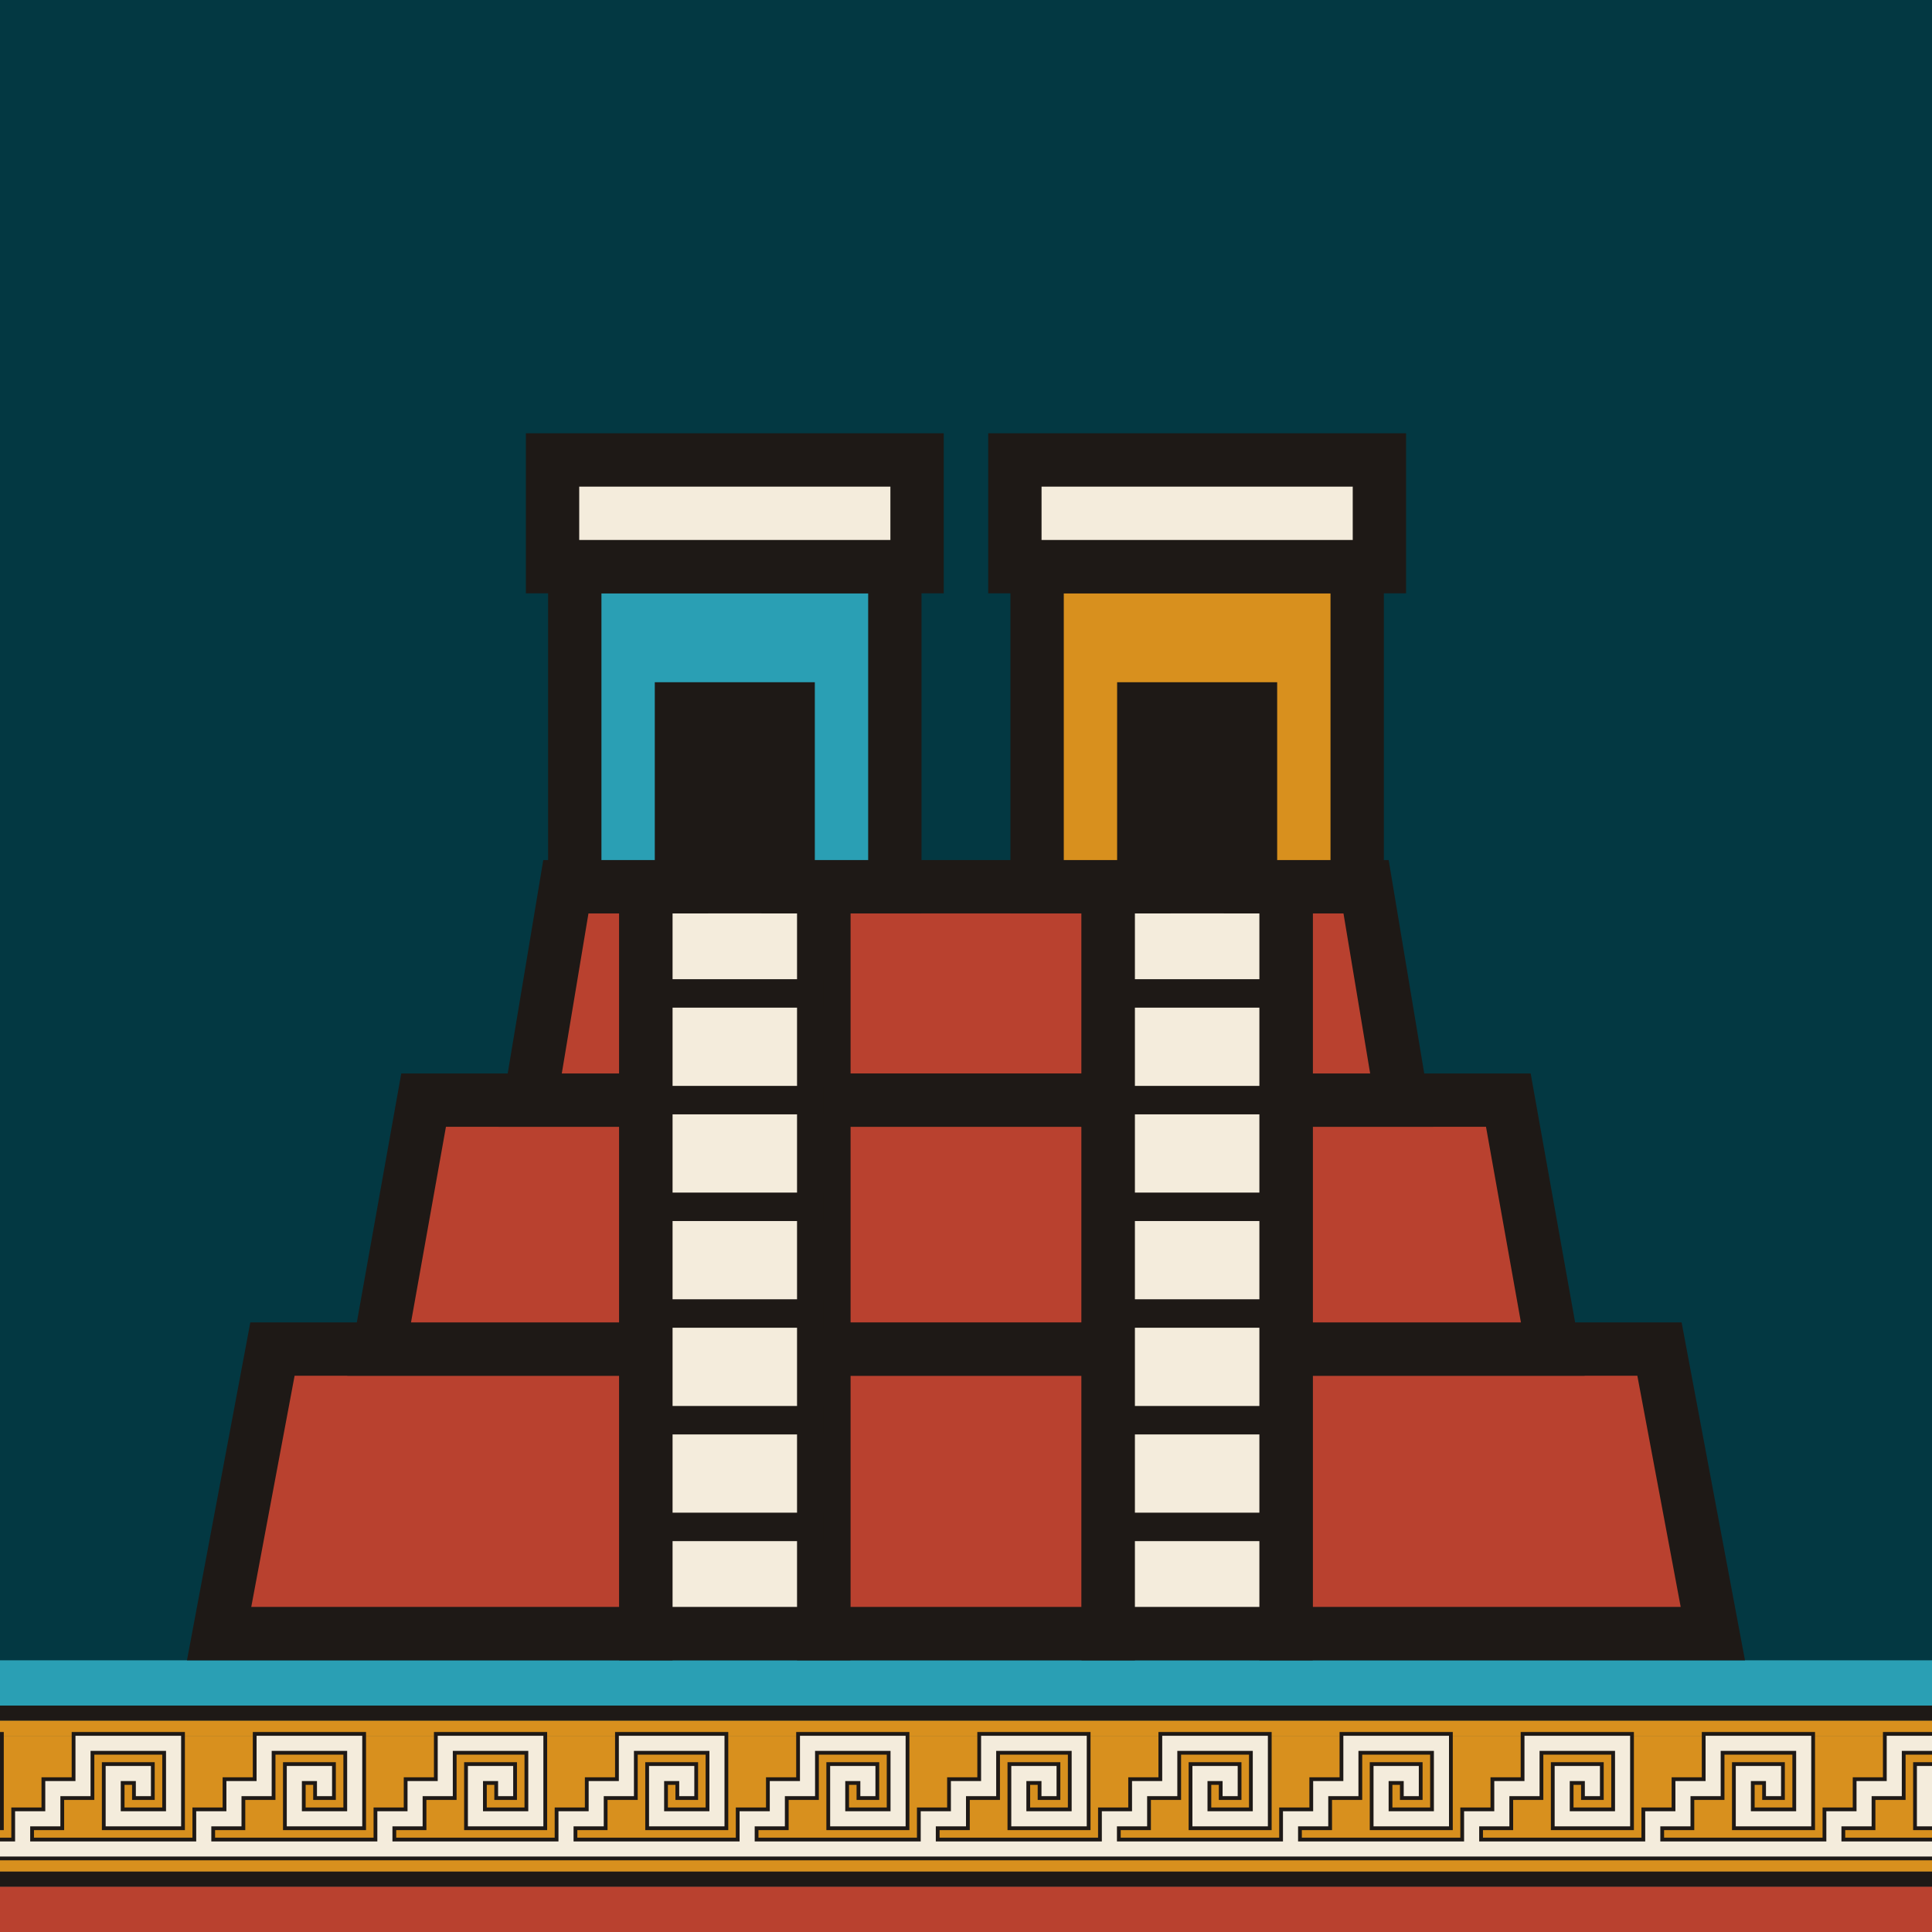
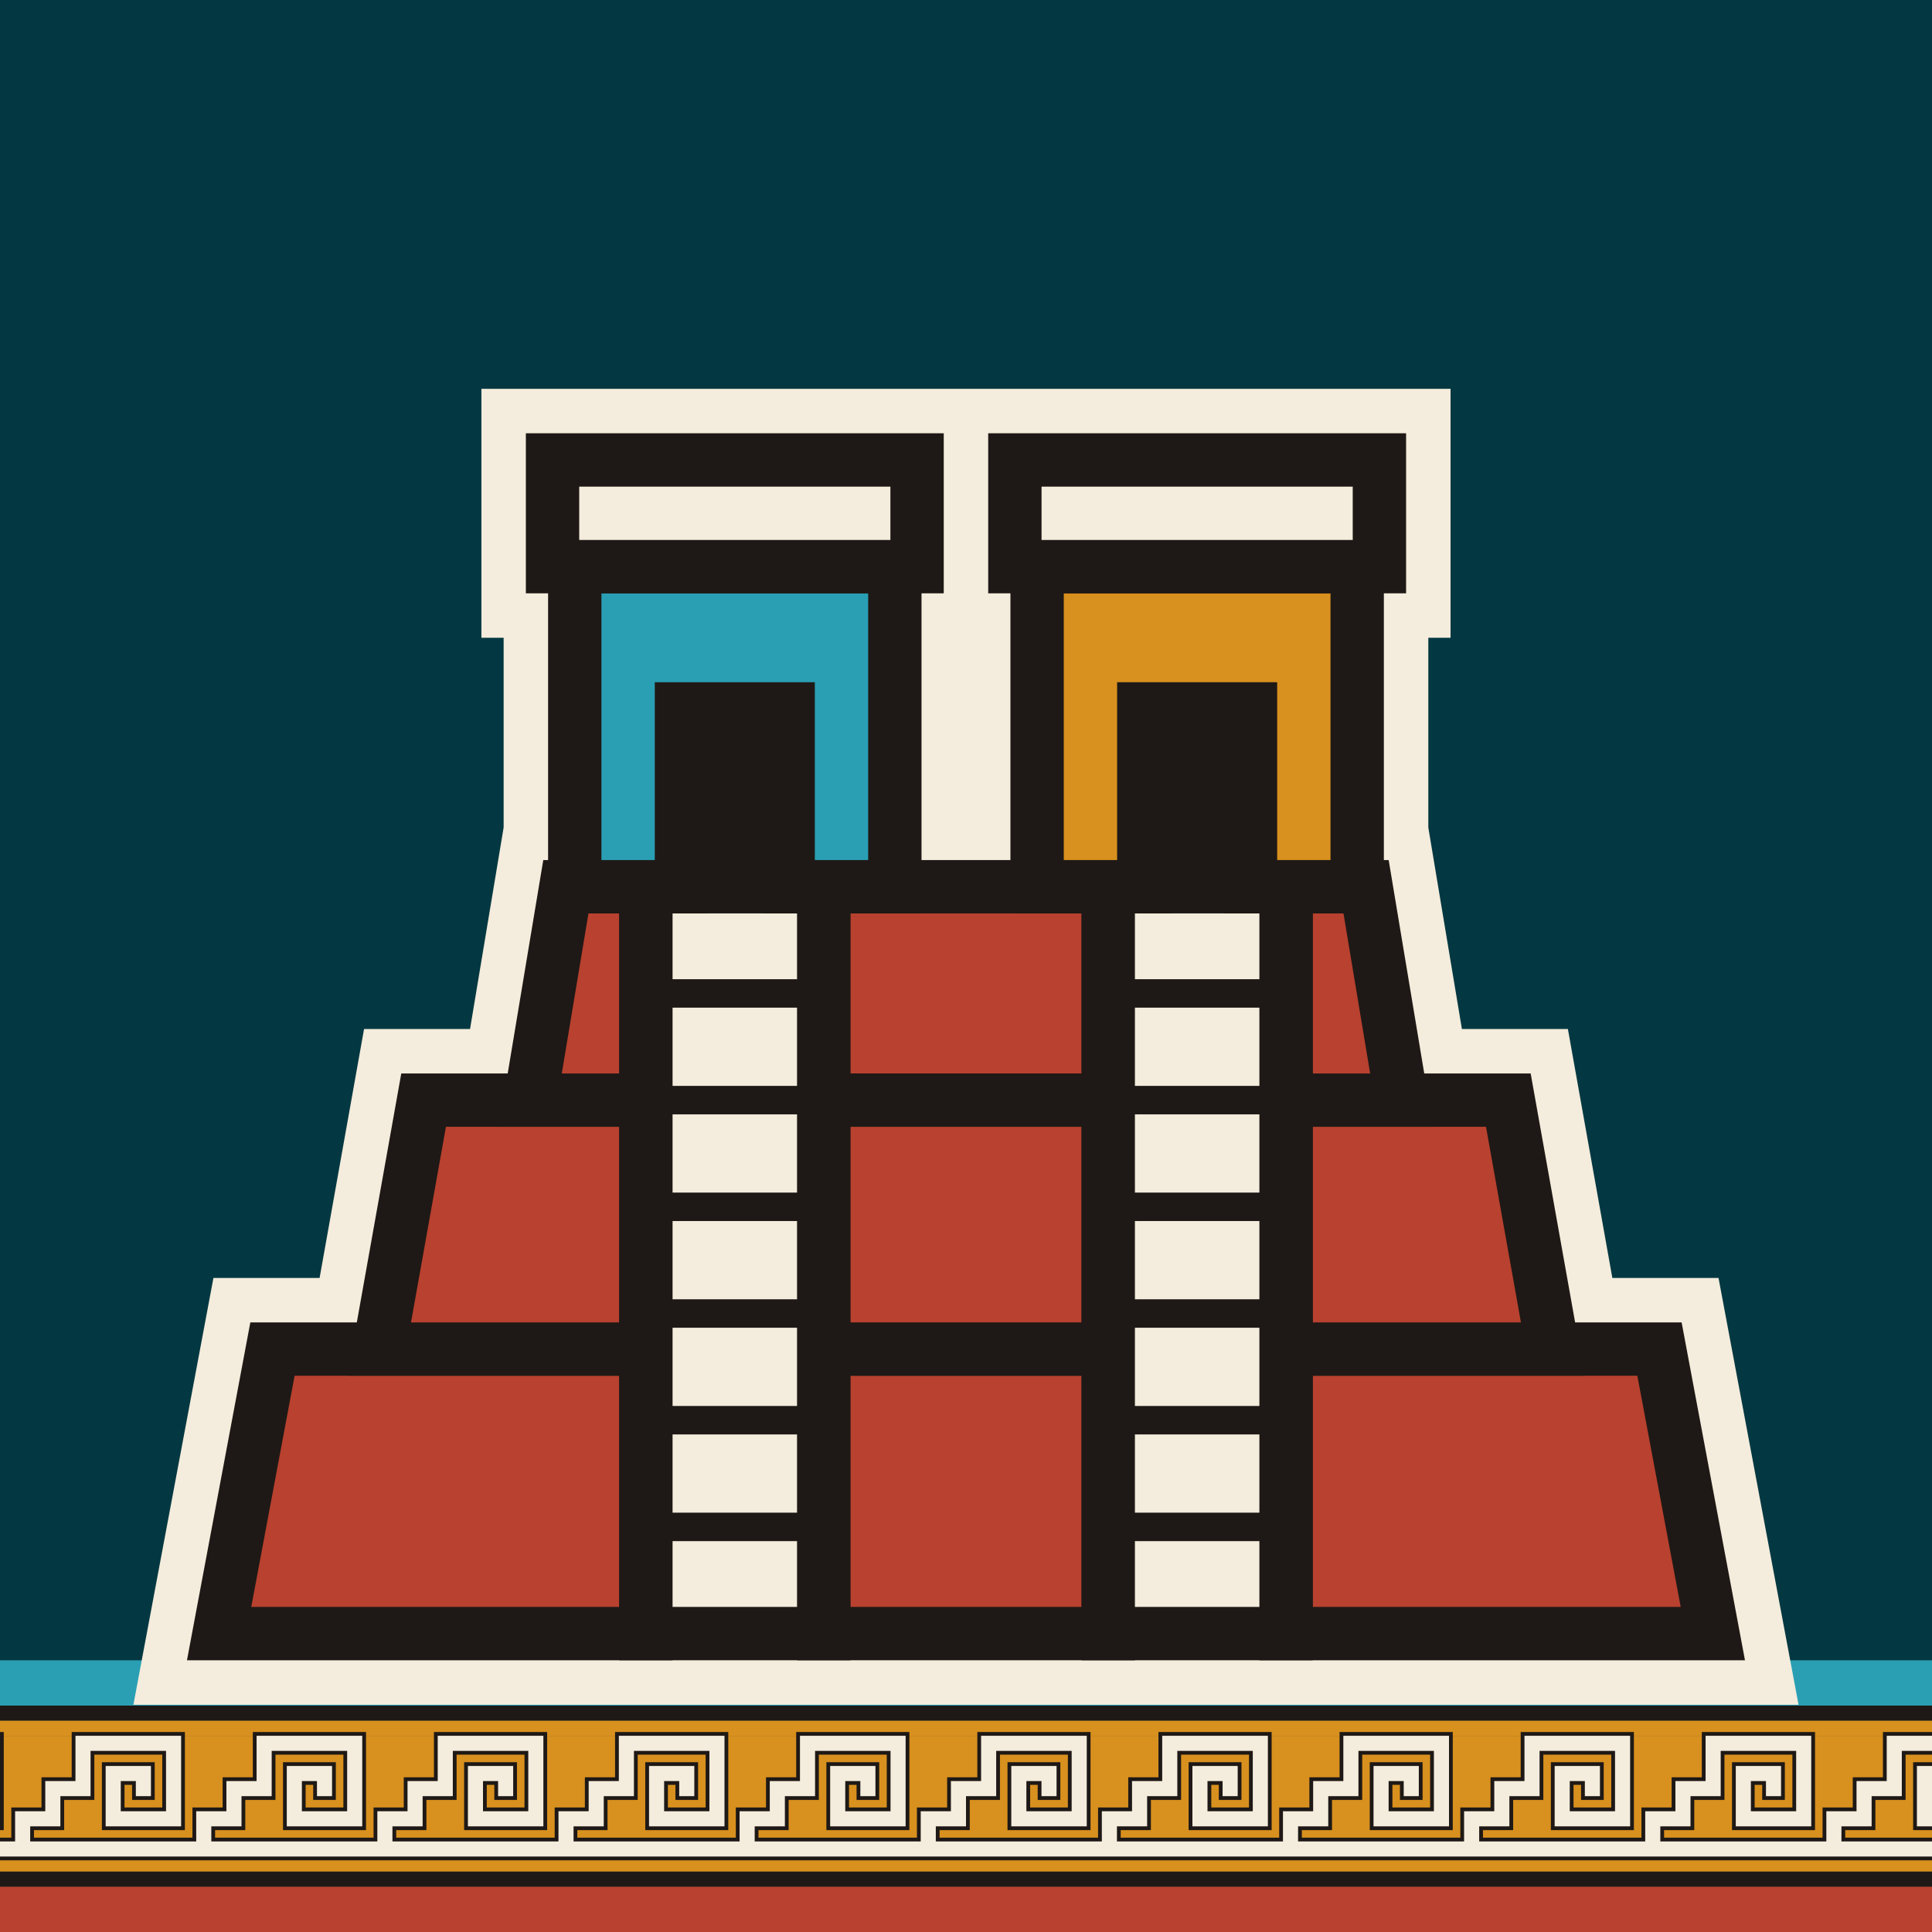
<svg xmlns="http://www.w3.org/2000/svg" viewBox="0 0 1024 1024" width="1024" height="1024" role="img" aria-label="Montezuma's app icon">
  <rect width="1024" height="1024" fill="#033842" />
  <g transform="translate(0 880) scale(2)">
    <rect x="0" y="0" width="512" height="12" fill="#2a9fb4" />
    <rect x="0" y="12" width="512" height="4" fill="#1e1916" />
    <rect x="0" y="16" width="512" height="4" fill="#d8901e" />
    <rect x="0" y="20" width="512" height="32" fill="#d8901e" />
    <rect x="0" y="52" width="512" height="4" fill="#d8901e" />
    <rect x="0" y="56" width="512" height="4" fill="#1e1916" />
    <rect x="0" y="60" width="512" height="12" fill="#b9412f" />
    <clipPath id="band-clip-0-0">
      <rect x="0" y="0" width="512" height="72" />
    </clipPath>
    <g clip-path="url(#band-clip-0-0)">
      <path d="M-48,48 -44,48 -44,40 -36,40 -36,32 -28,32 -28,20 0,20 0,44 -20,44 -20,28 -8,28 -8,36 -12,36 -12,32 -16,32 -16,40 -4,40 -4,24 -24,24 -24,36 -32,36 -32,44 -40,44 -40,48 4,48 4,40 12,40 12,32 20,32 20,20 48,20 48,44 28,44 28,28 40,28 40,36 36,36 36,32 32,32 32,40 44,40 44,24 24,24 24,36 16,36 16,44 8,44 8,48 52,48 52,40 60,40 60,32 68,32 68,20 96,20 96,44 76,44 76,28 88,28 88,36 84,36 84,32 80,32 80,40 92,40 92,24 72,24 72,36 64,36 64,44 56,44 56,48 100,48 100,40 108,40 108,32 116,32 116,20 144,20 144,44 124,44 124,28 136,28 136,36 132,36 132,32 128,32 128,40 140,40 140,24 120,24 120,36 112,36 112,44 104,44 104,48 148,48 148,40 156,40 156,32 164,32 164,20 192,20 192,44 172,44 172,28 184,28 184,36 180,36 180,32 176,32 176,40 188,40 188,24 168,24 168,36 160,36 160,44 152,44 152,48 196,48 196,40 204,40 204,32 212,32 212,20 240,20 240,44 220,44 220,28 232,28 232,36 228,36 228,32 224,32 224,40 236,40 236,24 216,24 216,36 208,36 208,44 200,44 200,48 244,48 244,40 252,40 252,32 260,32 260,20 288,20 288,44 268,44 268,28 280,28 280,36 276,36 276,32 272,32 272,40 284,40 284,24 264,24 264,36 256,36 256,44 248,44 248,48 292,48 292,40 300,40 300,32 308,32 308,20 336,20 336,44 316,44 316,28 328,28 328,36 324,36 324,32 320,32 320,40 332,40 332,24 312,24 312,36 304,36 304,44 296,44 296,48 340,48 340,40 348,40 348,32 356,32 356,20 384,20 384,44 364,44 364,28 376,28 376,36 372,36 372,32 368,32 368,40 380,40 380,24 360,24 360,36 352,36 352,44 344,44 344,48 388,48 388,40 396,40 396,32 404,32 404,20 432,20 432,44 412,44 412,28 424,28 424,36 420,36 420,32 416,32 416,40 428,40 428,24 408,24 408,36 400,36 400,44 392,44 392,48 436,48 436,40 444,40 444,32 452,32 452,20 480,20 480,44 460,44 460,28 472,28 472,36 468,36 468,32 464,32 464,40 476,40 476,24 456,24 456,36 448,36 448,44 440,44 440,48 484,48 484,40 492,40 492,32 500,32 500,20 528,20 528,44 508,44 508,28 520,28 520,36 516,36 516,32 512,32 512,40 524,40 524,24 504,24 504,36 496,36 496,44 488,44 488,48 532,48 532,40 540,40 540,32 548,32 548,20 576,20 576,44 556,44 556,28 568,28 568,36 564,36 564,32 560,32 560,40 572,40 572,24 552,24 552,36 544,36 544,44 536,44 536,48 580,48 580,40 588,40 588,32 596,32 596,20 624,20 624,44 604,44 604,28 616,28 616,36 612,36 612,32 608,32 608,40 620,40 620,24 600,24 600,36 592,36 592,44 584,44 584,48 624,48 624,52 -48,52Z" fill="#1e1916" stroke="#1e1916" stroke-width="2" stroke-linejoin="miter" />
      <path d="M-48,48 -44,48 -44,40 -36,40 -36,32 -28,32 -28,20 0,20 0,44 -20,44 -20,28 -8,28 -8,36 -12,36 -12,32 -16,32 -16,40 -4,40 -4,24 -24,24 -24,36 -32,36 -32,44 -40,44 -40,48 4,48 4,40 12,40 12,32 20,32 20,20 48,20 48,44 28,44 28,28 40,28 40,36 36,36 36,32 32,32 32,40 44,40 44,24 24,24 24,36 16,36 16,44 8,44 8,48 52,48 52,40 60,40 60,32 68,32 68,20 96,20 96,44 76,44 76,28 88,28 88,36 84,36 84,32 80,32 80,40 92,40 92,24 72,24 72,36 64,36 64,44 56,44 56,48 100,48 100,40 108,40 108,32 116,32 116,20 144,20 144,44 124,44 124,28 136,28 136,36 132,36 132,32 128,32 128,40 140,40 140,24 120,24 120,36 112,36 112,44 104,44 104,48 148,48 148,40 156,40 156,32 164,32 164,20 192,20 192,44 172,44 172,28 184,28 184,36 180,36 180,32 176,32 176,40 188,40 188,24 168,24 168,36 160,36 160,44 152,44 152,48 196,48 196,40 204,40 204,32 212,32 212,20 240,20 240,44 220,44 220,28 232,28 232,36 228,36 228,32 224,32 224,40 236,40 236,24 216,24 216,36 208,36 208,44 200,44 200,48 244,48 244,40 252,40 252,32 260,32 260,20 288,20 288,44 268,44 268,28 280,28 280,36 276,36 276,32 272,32 272,40 284,40 284,24 264,24 264,36 256,36 256,44 248,44 248,48 292,48 292,40 300,40 300,32 308,32 308,20 336,20 336,44 316,44 316,28 328,28 328,36 324,36 324,32 320,32 320,40 332,40 332,24 312,24 312,36 304,36 304,44 296,44 296,48 340,48 340,40 348,40 348,32 356,32 356,20 384,20 384,44 364,44 364,28 376,28 376,36 372,36 372,32 368,32 368,40 380,40 380,24 360,24 360,36 352,36 352,44 344,44 344,48 388,48 388,40 396,40 396,32 404,32 404,20 432,20 432,44 412,44 412,28 424,28 424,36 420,36 420,32 416,32 416,40 428,40 428,24 408,24 408,36 400,36 400,44 392,44 392,48 436,48 436,40 444,40 444,32 452,32 452,20 480,20 480,44 460,44 460,28 472,28 472,36 468,36 468,32 464,32 464,40 476,40 476,24 456,24 456,36 448,36 448,44 440,44 440,48 484,48 484,40 492,40 492,32 500,32 500,20 528,20 528,44 508,44 508,28 520,28 520,36 516,36 516,32 512,32 512,40 524,40 524,24 504,24 504,36 496,36 496,44 488,44 488,48 532,48 532,40 540,40 540,32 548,32 548,20 576,20 576,44 556,44 556,28 568,28 568,36 564,36 564,32 560,32 560,40 572,40 572,24 552,24 552,36 544,36 544,44 536,44 536,48 580,48 580,40 588,40 588,32 596,32 596,20 624,20 624,44 604,44 604,28 616,28 616,36 612,36 612,32 608,32 608,40 620,40 620,24 600,24 600,36 592,36 592,44 584,44 584,48 624,48 624,52 -48,52Z" fill="#f4ecdc" />
    </g>
  </g>
  <g transform="translate(59.586 36.437) scale(9.425)">
+     <path d="M9,72 30,72 30,88 6,88Z M40,72 56,72 56,88 40,88Z M66,72 87,72 90,88 66,88Z M17.5,58 30,58 30,72 15,72Z M40,58 56,58 56,72 40,72Z M66,58 78.5,58 81,72 66,72Z M25.5,46 30,46 30,58 23.5,58Z M40,46 56,46 56,58 40,58Z M66,46 70.5,46 72.5,58 66,58Z M30,46 40,46 40,88 30,88Z M56,46 66,46 66,88 56,88Z M26,28 44,28 44,46 38,46 38,36 32,36 32,46 26,46Z M52,28 70,28 70,46 64,46 64,36 58,36 58,46 52,46Z M24.75,22 45.25,22 45.25,28 24.75,28Z M50.75,22 71.25,22 71.25,28 50.75,28Z" fill="#f4ecdc" stroke="#f4ecdc" stroke-width="8" stroke-linejoin="miter" />
    <path d="M32,36 38,36 38,46 32,46Z" fill="#1e1916" />
    <path d="M58,36 64,36 64,46 58,46Z" fill="#1e1916" />
    <path d="M9,72 30,72 30,88 6,88Z" fill="#b9412f" stroke="#1e1916" stroke-width="3" stroke-linejoin="miter" />
    <path d="M40,72 56,72 56,88 40,88Z" fill="#b9412f" stroke="#1e1916" stroke-width="3" stroke-linejoin="miter" />
    <path d="M66,72 87,72 90,88 66,88Z" fill="#b9412f" stroke="#1e1916" stroke-width="3" stroke-linejoin="miter" />
    <path d="M17.5,58 30,58 30,72 15,72Z" fill="#b9412f" stroke="#1e1916" stroke-width="3" stroke-linejoin="miter" />
    <path d="M40,58 56,58 56,72 40,72Z" fill="#b9412f" stroke="#1e1916" stroke-width="3" stroke-linejoin="miter" />
    <path d="M66,58 78.5,58 81,72 66,72Z" fill="#b9412f" stroke="#1e1916" stroke-width="3" stroke-linejoin="miter" />
    <path d="M25.5,46 30,46 30,58 23.5,58Z" fill="#b9412f" stroke="#1e1916" stroke-width="3" stroke-linejoin="miter" />
    <path d="M40,46 56,46 56,58 40,58Z" fill="#b9412f" stroke="#1e1916" stroke-width="3" stroke-linejoin="miter" />
    <path d="M66,46 70.5,46 72.5,58 66,58Z" fill="#b9412f" stroke="#1e1916" stroke-width="3" stroke-linejoin="miter" />
    <path d="M30,46 40,46 40,88 30,88Z" fill="#f4ecdc" stroke="#1e1916" stroke-width="3" stroke-linejoin="miter" />
    <path d="M56,46 66,46 66,88 56,88Z" fill="#f4ecdc" stroke="#1e1916" stroke-width="3" stroke-linejoin="miter" />
    <path d="M26,28 44,28 44,46 38,46 38,36 32,36 32,46 26,46Z" fill="#2a9fb4" stroke="#1e1916" stroke-width="3" stroke-linejoin="miter" />
    <path d="M52,28 70,28 70,46 64,46 64,36 58,36 58,46 52,46Z" fill="#d8901e" stroke="#1e1916" stroke-width="3" stroke-linejoin="miter" />
    <path d="M24.75,22 45.25,22 45.25,28 24.75,28Z" fill="#f4ecdc" stroke="#1e1916" stroke-width="3" stroke-linejoin="miter" />
    <path d="M50.75,22 71.25,22 71.25,28 50.75,28Z" fill="#f4ecdc" stroke="#1e1916" stroke-width="3" stroke-linejoin="miter" />
    <path d="M30,51.2 40,51.2 40,52.8 30,52.8Z" fill="#1e1916" />
    <path d="M30,57.2 40,57.2 40,58.8 30,58.8Z" fill="#1e1916" />
    <path d="M30,63.2 40,63.2 40,64.8 30,64.8Z" fill="#1e1916" />
    <path d="M30,69.2 40,69.2 40,70.8 30,70.8Z" fill="#1e1916" />
    <path d="M30,75.2 40,75.2 40,76.8 30,76.8Z" fill="#1e1916" />
    <path d="M30,81.2 40,81.2 40,82.8 30,82.8Z" fill="#1e1916" />
    <path d="M56,51.2 66,51.2 66,52.8 56,52.8Z" fill="#1e1916" />
    <path d="M56,57.2 66,57.2 66,58.8 56,58.8Z" fill="#1e1916" />
    <path d="M56,63.2 66,63.2 66,64.8 56,64.8Z" fill="#1e1916" />
    <path d="M56,69.2 66,69.2 66,70.8 56,70.8Z" fill="#1e1916" />
    <path d="M56,75.2 66,75.2 66,76.8 56,76.8Z" fill="#1e1916" />
    <path d="M56,81.2 66,81.2 66,82.8 56,82.8Z" fill="#1e1916" />
  </g>
</svg>
